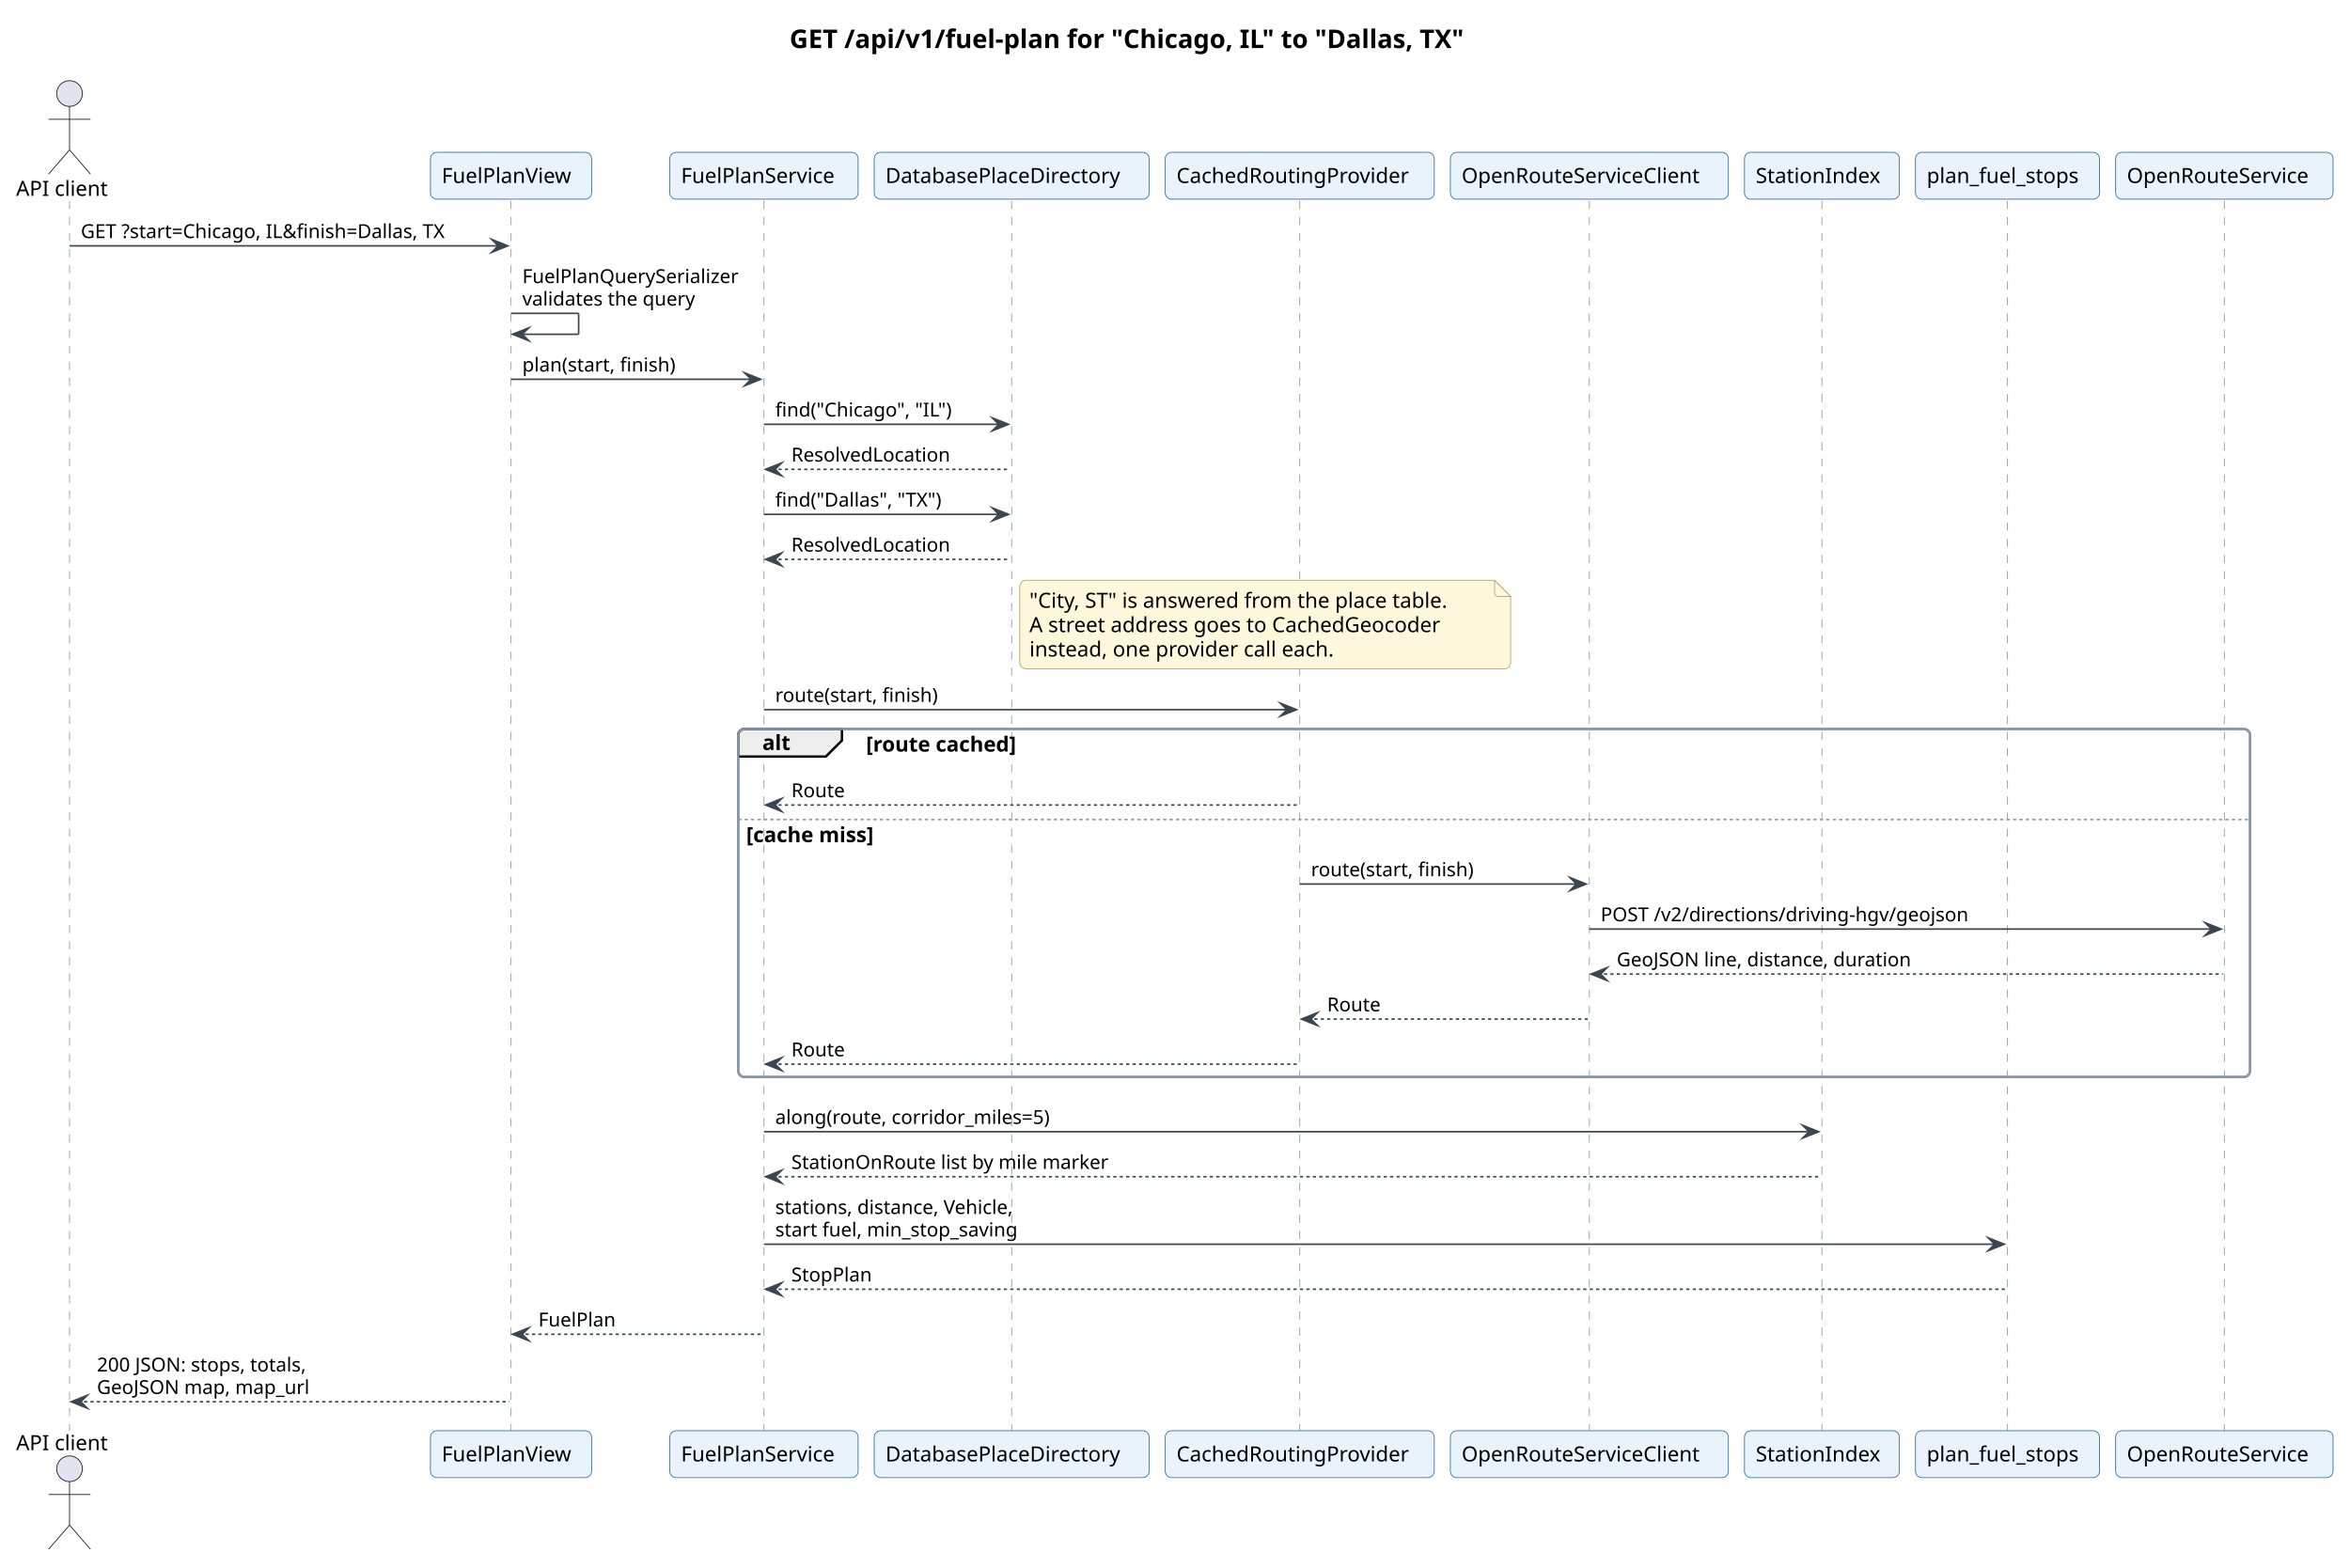
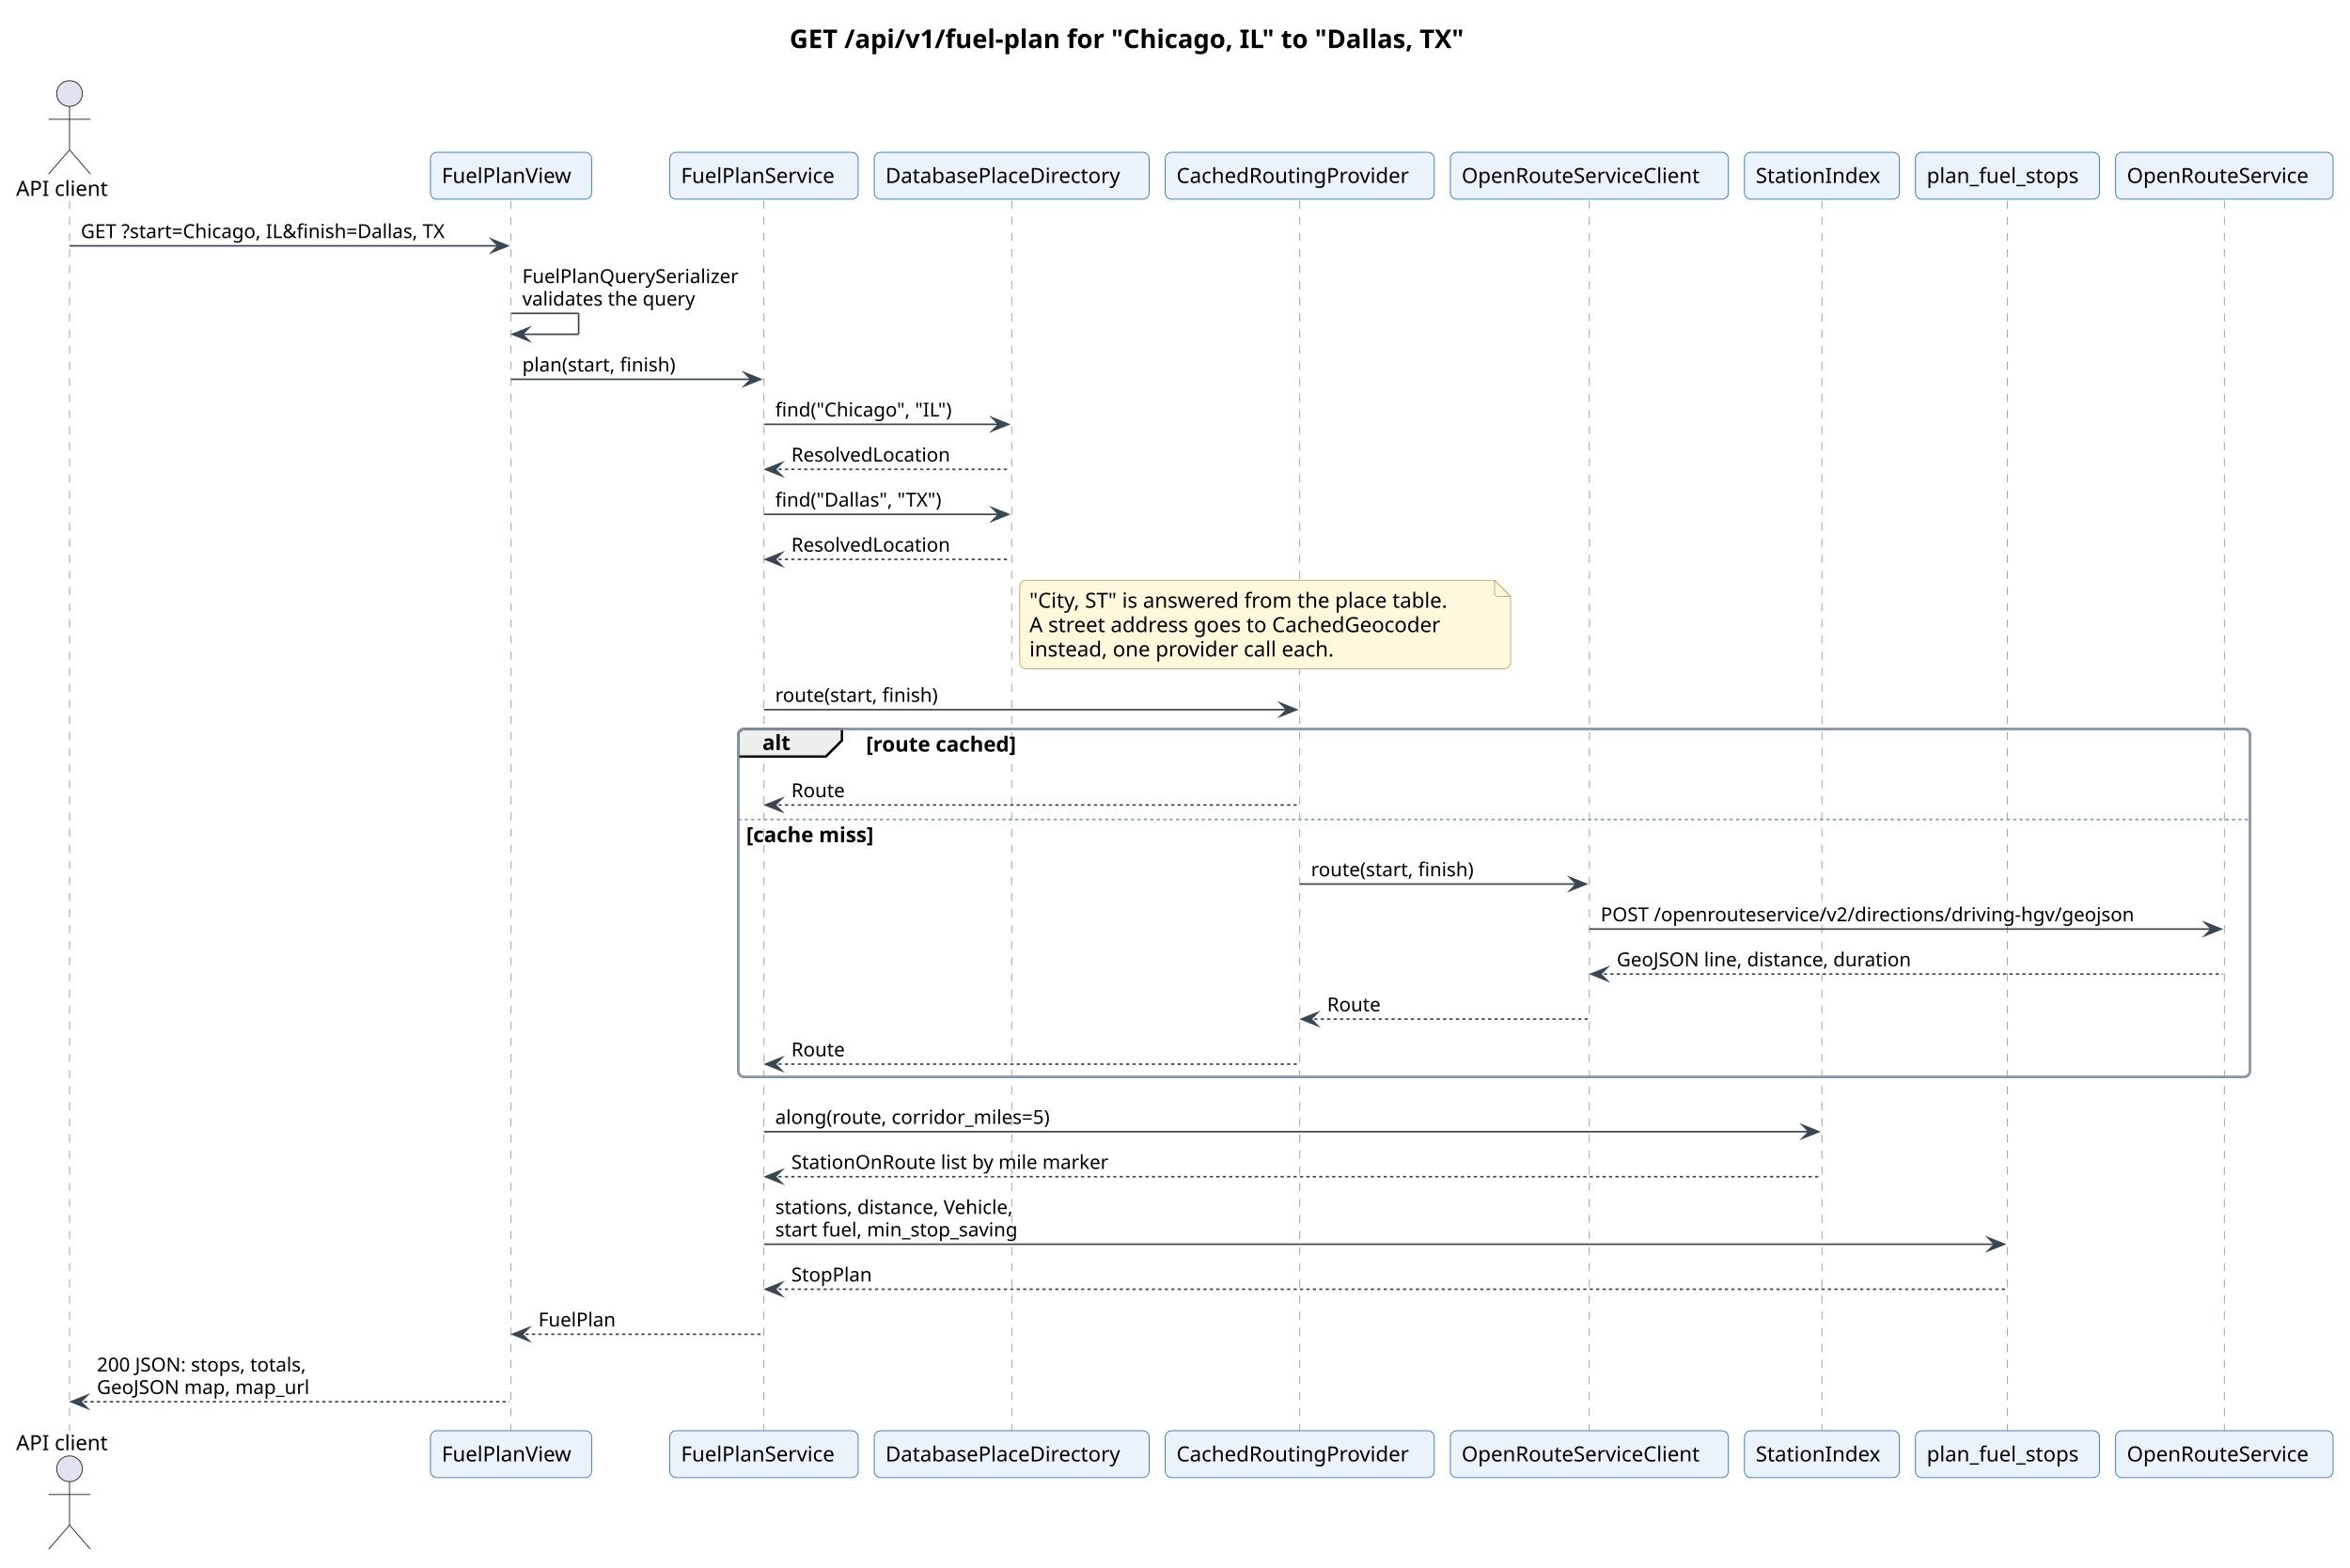
<svg xmlns="http://www.w3.org/2000/svg" version="1.1" data-diagram-type="SEQUENCE" style="width:1460px;height:974px;background:#FFFFFF;" width="1460px" height="974px" viewBox="0 0 1460 974" zoomAndPan="magnify" preserveAspectRatio="none" contentStyleType="text/css">
  <defs />
  <g font-family="sans-serif" lengthAdjust="spacing">
    <g class="title" data-source-line="2">
      <text x="490.56" y="29.852" fill="#000" font-size="16" textLength="477.344" font-weight="700">GET /api/v1/fuel-plan for "Chicago, IL" to "Dallas, TX"</text>
    </g>
    <rect x="458.624" y="452.875" width="939.296" height="216.211" fill="none" style="stroke:#8A97A5;stroke-width:1.5;" rx="4" ry="4" />
    <g class="participant-lifeline" data-qualified-name="client" data-entity-uid="part1" id="part1-lifeline" data-source-line="4">
      <g>
        <rect x="39.702" y="124.758" width="8" height="764.078" fill="#000" fill-opacity="0" />
        <line x1="43.202" y1="124.758" x2="43.202" y2="888.836" style="stroke:#8A97A5;stroke-width:0.5;stroke-dasharray:5,5;" />
      </g>
    </g>
    <g class="participant-lifeline" data-qualified-name="view" data-entity-uid="part2" id="part2-lifeline" data-source-line="5">
      <g>
        <rect x="313.997" y="124.758" width="8" height="764.078" fill="#000" fill-opacity="0" />
        <line x1="317.497" y1="124.758" x2="317.497" y2="888.836" style="stroke:#8A97A5;stroke-width:0.5;stroke-dasharray:5,5;" />
      </g>
    </g>
    <g class="participant-lifeline" data-qualified-name="service" data-entity-uid="part3" id="part3-lifeline" data-source-line="6">
      <g>
        <rect x="471.124" y="124.758" width="8" height="764.078" fill="#000" fill-opacity="0" />
        <line x1="474.624" y1="124.758" x2="474.624" y2="888.836" style="stroke:#8A97A5;stroke-width:0.5;stroke-dasharray:5,5;" />
      </g>
    </g>
    <g class="participant-lifeline" data-qualified-name="places" data-entity-uid="part4" id="part4-lifeline" data-source-line="7">
      <g>
        <rect x="625.035" y="124.758" width="8" height="764.078" fill="#000" fill-opacity="0" />
        <line x1="628.535" y1="124.758" x2="628.535" y2="888.836" style="stroke:#8A97A5;stroke-width:0.5;stroke-dasharray:5,5;" />
      </g>
    </g>
    <g class="participant-lifeline" data-qualified-name="routing" data-entity-uid="part5" id="part5-lifeline" data-source-line="8">
      <g>
        <rect x="804.004" y="124.758" width="8" height="764.078" fill="#000" fill-opacity="0" />
        <line x1="807.504" y1="124.758" x2="807.504" y2="888.836" style="stroke:#8A97A5;stroke-width:0.5;stroke-dasharray:5,5;" />
      </g>
    </g>
    <g class="participant-lifeline" data-qualified-name="ors_client" data-entity-uid="part6" id="part6-lifeline" data-source-line="9">
      <g>
        <rect x="983.937" y="124.758" width="8" height="764.078" fill="#000" fill-opacity="0" />
        <line x1="987.437" y1="124.758" x2="987.437" y2="888.836" style="stroke:#8A97A5;stroke-width:0.5;stroke-dasharray:5,5;" />
      </g>
    </g>
    <g class="participant-lifeline" data-qualified-name="index" data-entity-uid="part7" id="part7-lifeline" data-source-line="10">
      <g>
        <rect x="1128.416" y="124.758" width="8" height="764.078" fill="#000" fill-opacity="0" />
        <line x1="1131.916" y1="124.758" x2="1131.916" y2="888.836" style="stroke:#8A97A5;stroke-width:0.5;stroke-dasharray:5,5;" />
      </g>
    </g>
    <g class="participant-lifeline" data-qualified-name="planner" data-entity-uid="part8" id="part8-lifeline" data-source-line="11">
      <g>
        <rect x="1243.704" y="124.758" width="8" height="764.078" fill="#000" fill-opacity="0" />
        <line x1="1247.204" y1="124.758" x2="1247.204" y2="888.836" style="stroke:#8A97A5;stroke-width:0.5;stroke-dasharray:5,5;" />
      </g>
    </g>
    <g class="participant-lifeline" data-qualified-name="ors" data-entity-uid="part9" id="part9-lifeline" data-source-line="12">
      <g>
        <rect x="1378.42" y="124.758" width="8" height="764.078" fill="#000" fill-opacity="0" />
        <line x1="1381.92" y1="124.758" x2="1381.92" y2="888.836" style="stroke:#8A97A5;stroke-width:0.5;stroke-dasharray:5,5;" />
      </g>
    </g>
    <g class="participant participant-head" data-qualified-name="client" data-entity-uid="part1" id="part1-head" data-source-line="4">
      <text x="10" y="121.692" fill="#000" font-size="13" textLength="60.404">API client</text>
      <ellipse cx="43.202" cy="58.125" rx="8" ry="8" fill="#E2E2F0" style="stroke:#181818;stroke-width:0.5;" />
      <path d="M43.202,66.125 L43.202,93.125 M30.202,74.125 L56.202,74.125 M43.202,93.125 L30.202,108.125 M43.202,93.125 L56.202,108.125" style="stroke:#181818;stroke-width:0.5;" fill="none" />
    </g>
    <g class="participant participant-head" data-qualified-name="view" data-entity-uid="part2" id="part2-head" data-source-line="5">
      <rect x="267.438" y="94.625" width="100.119" height="29.133" fill="#EAF2FB" style="stroke:#2F6FAD;stroke-width:0.5;" rx="4" ry="4" />
      <text x="274.438" y="113.692" fill="#000" font-size="13" textLength="86.119">FuelPlanView</text>
    </g>
    <g class="participant participant-head" data-qualified-name="service" data-entity-uid="part3" id="part3-head" data-source-line="6">
      <rect x="416.11" y="94.625" width="117.029" height="29.133" fill="#EAF2FB" style="stroke:#2F6FAD;stroke-width:0.5;" rx="4" ry="4" />
      <text x="423.11" y="113.692" fill="#000" font-size="13" textLength="103.029">FuelPlanService</text>
    </g>
    <g class="participant participant-head" data-qualified-name="places" data-entity-uid="part4" id="part4-head" data-source-line="7">
      <rect x="543.138" y="94.625" width="170.793" height="29.133" fill="#EAF2FB" style="stroke:#2F6FAD;stroke-width:0.5;" rx="4" ry="4" />
      <text x="550.138" y="113.692" fill="#000" font-size="13" textLength="156.793">DatabasePlaceDirectory</text>
    </g>
    <g class="participant participant-head" data-qualified-name="routing" data-entity-uid="part5" id="part5-head" data-source-line="8">
      <rect x="723.932" y="94.625" width="167.144" height="29.133" fill="#EAF2FB" style="stroke:#2F6FAD;stroke-width:0.5;" rx="4" ry="4" />
      <text x="730.932" y="113.692" fill="#000" font-size="13" textLength="153.144">CachedRoutingProvider</text>
    </g>
    <g class="participant participant-head" data-qualified-name="ors_client" data-entity-uid="part6" id="part6-head" data-source-line="9">
      <rect x="901.075" y="94.625" width="172.723" height="29.133" fill="#EAF2FB" style="stroke:#2F6FAD;stroke-width:0.5;" rx="4" ry="4" />
      <text x="908.075" y="113.692" fill="#000" font-size="13" textLength="158.723">OpenRouteServiceClient</text>
    </g>
    <g class="participant participant-head" data-qualified-name="index" data-entity-uid="part7" id="part7-head" data-source-line="10">
      <rect x="1083.799" y="94.625" width="96.234" height="29.133" fill="#EAF2FB" style="stroke:#2F6FAD;stroke-width:0.5;" rx="4" ry="4" />
      <text x="1090.799" y="113.692" fill="#000" font-size="13" textLength="82.234">StationIndex</text>
    </g>
    <g class="participant participant-head" data-qualified-name="planner" data-entity-uid="part8" id="part8-head" data-source-line="11">
      <rect x="1190.032" y="94.625" width="114.344" height="29.133" fill="#EAF2FB" style="stroke:#2F6FAD;stroke-width:0.5;" rx="4" ry="4" />
      <text x="1197.032" y="113.692" fill="#000" font-size="13" textLength="100.344">plan_fuel_stops</text>
    </g>
    <g class="participant participant-head" data-qualified-name="ors" data-entity-uid="part9" id="part9-head" data-source-line="12">
      <rect x="1314.376" y="94.625" width="135.088" height="29.133" fill="#EAF2FB" style="stroke:#2F6FAD;stroke-width:0.5;" rx="4" ry="4" />
      <text x="1321.376" y="113.692" fill="#000" font-size="13" textLength="121.088">OpenRouteService</text>
    </g>
    <g class="participant participant-tail" data-qualified-name="client" data-entity-uid="part1" id="part1-tail" data-source-line="4">
      <text x="10" y="900.903" fill="#000" font-size="13" textLength="60.404">API client</text>
      <ellipse cx="43.202" cy="912.469" rx="8" ry="8" fill="#E2E2F0" style="stroke:#181818;stroke-width:0.5;" />
      <path d="M43.202,920.469 L43.202,947.469 M30.202,928.469 L56.202,928.469 M43.202,947.469 L30.202,962.469 M43.202,947.469 L56.202,962.469" style="stroke:#181818;stroke-width:0.5;" fill="none" />
    </g>
    <g class="participant participant-tail" data-qualified-name="view" data-entity-uid="part2" id="part2-tail" data-source-line="5">
      <rect x="267.438" y="888.836" width="100.119" height="29.133" fill="#EAF2FB" style="stroke:#2F6FAD;stroke-width:0.5;" rx="4" ry="4" />
      <text x="274.438" y="907.903" fill="#000" font-size="13" textLength="86.119">FuelPlanView</text>
    </g>
    <g class="participant participant-tail" data-qualified-name="service" data-entity-uid="part3" id="part3-tail" data-source-line="6">
      <rect x="416.11" y="888.836" width="117.029" height="29.133" fill="#EAF2FB" style="stroke:#2F6FAD;stroke-width:0.5;" rx="4" ry="4" />
      <text x="423.11" y="907.903" fill="#000" font-size="13" textLength="103.029">FuelPlanService</text>
    </g>
    <g class="participant participant-tail" data-qualified-name="places" data-entity-uid="part4" id="part4-tail" data-source-line="7">
      <rect x="543.138" y="888.836" width="170.793" height="29.133" fill="#EAF2FB" style="stroke:#2F6FAD;stroke-width:0.5;" rx="4" ry="4" />
      <text x="550.138" y="907.903" fill="#000" font-size="13" textLength="156.793">DatabasePlaceDirectory</text>
    </g>
    <g class="participant participant-tail" data-qualified-name="routing" data-entity-uid="part5" id="part5-tail" data-source-line="8">
      <rect x="723.932" y="888.836" width="167.144" height="29.133" fill="#EAF2FB" style="stroke:#2F6FAD;stroke-width:0.5;" rx="4" ry="4" />
      <text x="730.932" y="907.903" fill="#000" font-size="13" textLength="153.144">CachedRoutingProvider</text>
    </g>
    <g class="participant participant-tail" data-qualified-name="ors_client" data-entity-uid="part6" id="part6-tail" data-source-line="9">
      <rect x="901.075" y="888.836" width="172.723" height="29.133" fill="#EAF2FB" style="stroke:#2F6FAD;stroke-width:0.5;" rx="4" ry="4" />
      <text x="908.075" y="907.903" fill="#000" font-size="13" textLength="158.723">OpenRouteServiceClient</text>
    </g>
    <g class="participant participant-tail" data-qualified-name="index" data-entity-uid="part7" id="part7-tail" data-source-line="10">
      <rect x="1083.799" y="888.836" width="96.234" height="29.133" fill="#EAF2FB" style="stroke:#2F6FAD;stroke-width:0.5;" rx="4" ry="4" />
      <text x="1090.799" y="907.903" fill="#000" font-size="13" textLength="82.234">StationIndex</text>
    </g>
    <g class="participant participant-tail" data-qualified-name="planner" data-entity-uid="part8" id="part8-tail" data-source-line="11">
      <rect x="1190.032" y="888.836" width="114.344" height="29.133" fill="#EAF2FB" style="stroke:#2F6FAD;stroke-width:0.5;" rx="4" ry="4" />
      <text x="1197.032" y="907.903" fill="#000" font-size="13" textLength="100.344">plan_fuel_stops</text>
    </g>
    <g class="participant participant-tail" data-qualified-name="ors" data-entity-uid="part9" id="part9-tail" data-source-line="12">
      <rect x="1314.376" y="888.836" width="135.088" height="29.133" fill="#EAF2FB" style="stroke:#2F6FAD;stroke-width:0.5;" rx="4" ry="4" />
      <text x="1321.376" y="907.903" fill="#000" font-size="13" textLength="121.088">OpenRouteService</text>
    </g>
    <g class="message" data-entity-1="part1" data-entity-2="part2" id="msg1" data-source-line="14">
      <polygon points="305.497,148.727,315.497,152.727,305.497,156.727,309.497,152.727" fill="#3A4651" style="stroke:#3A4651;stroke-width:1;stroke-linejoin:miter;stroke-miterlimit:10;" />
      <line x1="43.202" y1="152.727" x2="311.497" y2="152.727" style="stroke:#3A4651;stroke-width:1;" />
      <text x="50.202" y="147.896" fill="#000" font-size="12" textLength="250.295">GET ?start=Chicago, IL&amp;finish=Dallas, TX</text>
    </g>
    <g class="message" data-entity-1="part2" data-entity-2="part2" id="msg2" data-source-line="15">
      <line x1="317.497" y1="194.664" x2="359.497" y2="194.664" style="stroke:#3A4651;stroke-width:1;" />
      <line x1="359.497" y1="194.664" x2="359.497" y2="207.664" style="stroke:#3A4651;stroke-width:1;" />
      <line x1="318.497" y1="207.664" x2="359.497" y2="207.664" style="stroke:#3A4651;stroke-width:1;" />
      <polygon points="328.497,203.664,318.497,207.664,328.497,211.664,324.497,207.664" fill="#3A4651" style="stroke:#3A4651;stroke-width:1;stroke-linejoin:miter;stroke-miterlimit:10;" />
      <text x="324.497" y="175.865" fill="#000" font-size="12" textLength="143.127">FuelPlanQuerySerializer</text>
      <text x="324.497" y="189.834" fill="#000" font-size="12" textLength="116.396">validates the query</text>
    </g>
    <g class="message" data-entity-1="part2" data-entity-2="part3" id="msg3" data-source-line="16">
      <polygon points="462.624,231.633,472.624,235.633,462.624,239.633,466.624,235.633" fill="#3A4651" style="stroke:#3A4651;stroke-width:1;stroke-linejoin:miter;stroke-miterlimit:10;" />
      <line x1="317.497" y1="235.633" x2="468.624" y2="235.633" style="stroke:#3A4651;stroke-width:1;" />
      <text x="324.497" y="230.803" fill="#000" font-size="12" textLength="103.207">plan(start, finish)</text>
    </g>
    <g class="message" data-entity-1="part3" data-entity-2="part4" id="msg4" data-source-line="17">
      <polygon points="616.535,259.602,626.535,263.602,616.535,267.602,620.535,263.602" fill="#3A4651" style="stroke:#3A4651;stroke-width:1;stroke-linejoin:miter;stroke-miterlimit:10;" />
      <line x1="474.624" y1="263.602" x2="622.535" y2="263.602" style="stroke:#3A4651;stroke-width:1;" />
      <text x="481.624" y="258.771" fill="#000" font-size="12" textLength="120.305">find("Chicago", "IL")</text>
    </g>
    <g class="message" data-entity-1="part4" data-entity-2="part3" id="msg5" data-source-line="18">
      <polygon points="485.624,287.57,475.624,291.57,485.624,295.57,481.624,291.57" fill="#3A4651" style="stroke:#3A4651;stroke-width:1;stroke-linejoin:miter;stroke-miterlimit:10;" />
      <line x1="479.624" y1="291.57" x2="627.535" y2="291.57" style="stroke:#3A4651;stroke-width:1;stroke-dasharray:2,2;" />
      <text x="491.624" y="286.74" fill="#000" font-size="12" textLength="105.715">ResolvedLocation</text>
    </g>
    <g class="message" data-entity-1="part3" data-entity-2="part4" id="msg6" data-source-line="19">
      <polygon points="616.535,315.539,626.535,319.539,616.535,323.539,620.535,319.539" fill="#3A4651" style="stroke:#3A4651;stroke-width:1;stroke-linejoin:miter;stroke-miterlimit:10;" />
      <line x1="474.624" y1="319.539" x2="622.535" y2="319.539" style="stroke:#3A4651;stroke-width:1;" />
      <text x="481.624" y="314.709" fill="#000" font-size="12" textLength="114.27">find("Dallas", "TX")</text>
    </g>
    <g class="message" data-entity-1="part4" data-entity-2="part3" id="msg7" data-source-line="20">
      <polygon points="485.624,343.508,475.624,347.508,485.624,351.508,481.624,347.508" fill="#3A4651" style="stroke:#3A4651;stroke-width:1;stroke-linejoin:miter;stroke-miterlimit:10;" />
      <line x1="479.624" y1="347.508" x2="627.535" y2="347.508" style="stroke:#3A4651;stroke-width:1;stroke-dasharray:2,2;" />
      <text x="491.624" y="342.678" fill="#000" font-size="12" textLength="105.715">ResolvedLocation</text>
    </g>
    <path d="M633.535,364.508 L633.535,411.508 A4,4 0 0 0 637.535,415.508 L934.535,415.508 A4,4 0 0 0 938.535,411.508 L938.535,370.508 L928.535,360.508 L637.535,360.508 A4,4 0 0 0 633.535,364.508" style="stroke:#B8A26A;stroke-width:0.5;" fill="#FFF8DC" />
    <path d="M928.535,360.508 L928.535,368.508 A2,2 0 0 0 930.535,370.508 L938.535,370.508 L928.535,360.508" style="stroke:#B8A26A;stroke-width:0.5;" fill="#FFF8DC" />
    <text x="639.535" y="377.575" fill="#000" font-size="13" textLength="284.185">"City, ST" is answered from the place table.</text>
    <text x="639.535" y="392.708" fill="#000" font-size="13" textLength="274.65">A street address goes to CachedGeocoder</text>
    <text x="639.535" y="407.84" fill="#000" font-size="13" textLength="205.061">instead, one provider call each.</text>
    <g class="message" data-entity-1="part3" data-entity-2="part5" id="msg8" data-source-line="26">
      <polygon points="795.504,436.875,805.504,440.875,795.504,444.875,799.504,440.875" fill="#3A4651" style="stroke:#3A4651;stroke-width:1;stroke-linejoin:miter;stroke-miterlimit:10;" />
      <line x1="474.624" y1="440.875" x2="801.504" y2="440.875" style="stroke:#3A4651;stroke-width:1;" />
      <text x="481.624" y="436.045" fill="#000" font-size="12" textLength="109.266">route(start, finish)</text>
    </g>
    <path d="M462.624,452.875 L523.067,452.875 L523.067,460.008 L513.067,470.008 L458.624,470.008 L458.624,456.875 A4,4 0 0 1 462.624,452.875" style="stroke:#000;stroke-width:1.5;" fill="#EEE" />
    <rect x="458.624" y="452.875" width="939.296" height="216.211" fill="none" style="stroke:#8A97A5;stroke-width:1.5;" rx="4" ry="4" />
    <text x="473.624" y="465.942" fill="#000" font-size="13" textLength="19.443" font-weight="700">alt</text>
    <text x="538.067" y="466.942" fill="#000" font-size="13" textLength="107.599" font-weight="700">[route cached]</text>
    <g class="message" data-entity-1="part5" data-entity-2="part3" id="msg9" data-source-line="28">
      <polygon points="485.624,496.109,475.624,500.109,485.624,504.109,481.624,500.109" fill="#3A4651" style="stroke:#3A4651;stroke-width:1;stroke-linejoin:miter;stroke-miterlimit:10;" />
      <line x1="479.624" y1="500.109" x2="806.504" y2="500.109" style="stroke:#3A4651;stroke-width:1;stroke-dasharray:2,2;" />
      <text x="491.624" y="495.279" fill="#000" font-size="12" textLength="35.373">Route</text>
    </g>
    <line x1="458.624" y1="509.109" x2="1397.92" y2="509.109" style="stroke:#8A97A5;stroke-width:1;stroke-dasharray:2,2;" />
    <text x="463.624" y="523.176" fill="#000" font-size="13" textLength="92.143" font-weight="700">[cache miss]</text>
    <g class="message" data-entity-1="part5" data-entity-2="part6" id="msg10" data-source-line="30">
      <polygon points="975.437,545.211,985.437,549.211,975.437,553.211,979.437,549.211" fill="#3A4651" style="stroke:#3A4651;stroke-width:1;stroke-linejoin:miter;stroke-miterlimit:10;" />
      <line x1="807.504" y1="549.211" x2="981.437" y2="549.211" style="stroke:#3A4651;stroke-width:1;" />
      <text x="814.504" y="544.381" fill="#000" font-size="12" textLength="109.266">route(start, finish)</text>
    </g>
    <g class="message" data-entity-1="part6" data-entity-2="part9" id="msg11" data-source-line="31">
      <polygon points="1369.92,573.18,1379.92,577.18,1369.92,581.18,1373.92,577.18" fill="#3A4651" style="stroke:#3A4651;stroke-width:1;stroke-linejoin:miter;stroke-miterlimit:10;" />
      <line x1="987.437" y1="577.18" x2="1375.92" y2="577.18" style="stroke:#3A4651;stroke-width:1;" />
-       <text x="994.437" y="572.35" fill="#000" font-size="12" textLength="240.527">POST /v2/directions/driving-hgv/geojson</text>
+       <text x="994.437" y="572.35" fill="#000" font-size="12" textLength="349.471">POST /openrouteservice/v2/directions/driving-hgv/geojson</text>
    </g>
    <g class="message" data-entity-1="part9" data-entity-2="part6" id="msg12" data-source-line="32">
      <polygon points="998.437,601.148,988.437,605.148,998.437,609.148,994.437,605.148" fill="#3A4651" style="stroke:#3A4651;stroke-width:1;stroke-linejoin:miter;stroke-miterlimit:10;" />
      <line x1="992.437" y1="605.148" x2="1380.92" y2="605.148" style="stroke:#3A4651;stroke-width:1;stroke-dasharray:2,2;" />
      <text x="1004.437" y="600.318" fill="#000" font-size="12" textLength="195.674">GeoJSON line, distance, duration</text>
    </g>
    <g class="message" data-entity-1="part6" data-entity-2="part5" id="msg13" data-source-line="33">
      <polygon points="818.504,629.117,808.504,633.117,818.504,637.117,814.504,633.117" fill="#3A4651" style="stroke:#3A4651;stroke-width:1;stroke-linejoin:miter;stroke-miterlimit:10;" />
      <line x1="812.504" y1="633.117" x2="986.437" y2="633.117" style="stroke:#3A4651;stroke-width:1;stroke-dasharray:2,2;" />
      <text x="824.504" y="628.287" fill="#000" font-size="12" textLength="35.373">Route</text>
    </g>
    <g class="message" data-entity-1="part5" data-entity-2="part3" id="msg14" data-source-line="34">
      <polygon points="485.624,657.086,475.624,661.086,485.624,665.086,481.624,661.086" fill="#3A4651" style="stroke:#3A4651;stroke-width:1;stroke-linejoin:miter;stroke-miterlimit:10;" />
      <line x1="479.624" y1="661.086" x2="806.504" y2="661.086" style="stroke:#3A4651;stroke-width:1;stroke-dasharray:2,2;" />
      <text x="491.624" y="656.256" fill="#000" font-size="12" textLength="35.373">Route</text>
    </g>
    <g class="message" data-entity-1="part3" data-entity-2="part7" id="msg15" data-source-line="36">
      <polygon points="1119.916,699.055,1129.916,703.055,1119.916,707.055,1123.916,703.055" fill="#3A4651" style="stroke:#3A4651;stroke-width:1;stroke-linejoin:miter;stroke-miterlimit:10;" />
      <line x1="474.624" y1="703.055" x2="1125.916" y2="703.055" style="stroke:#3A4651;stroke-width:1;" />
      <text x="481.624" y="698.225" fill="#000" font-size="12" textLength="184.928">along(route, corridor_miles=5)</text>
    </g>
    <g class="message" data-entity-1="part7" data-entity-2="part3" id="msg16" data-source-line="37">
      <polygon points="485.624,727.023,475.624,731.023,485.624,735.023,481.624,731.023" fill="#3A4651" style="stroke:#3A4651;stroke-width:1;stroke-linejoin:miter;stroke-miterlimit:10;" />
      <line x1="479.624" y1="731.023" x2="1130.916" y2="731.023" style="stroke:#3A4651;stroke-width:1;stroke-dasharray:2,2;" />
      <text x="491.624" y="726.193" fill="#000" font-size="12" textLength="211.67">StationOnRoute list by mile marker</text>
    </g>
    <g class="message" data-entity-1="part3" data-entity-2="part8" id="msg17" data-source-line="38">
      <polygon points="1235.204,768.961,1245.204,772.961,1235.204,776.961,1239.204,772.961" fill="#3A4651" style="stroke:#3A4651;stroke-width:1;stroke-linejoin:miter;stroke-miterlimit:10;" />
      <line x1="474.624" y1="772.961" x2="1241.204" y2="772.961" style="stroke:#3A4651;stroke-width:1;" />
      <text x="481.624" y="754.162" fill="#000" font-size="12" textLength="161.314">stations, distance, Vehicle,</text>
      <text x="481.624" y="768.131" fill="#000" font-size="12" textLength="161.748">start fuel, min_stop_saving</text>
    </g>
    <g class="message" data-entity-1="part8" data-entity-2="part3" id="msg18" data-source-line="39">
      <polygon points="485.624,796.93,475.624,800.93,485.624,804.93,481.624,800.93" fill="#3A4651" style="stroke:#3A4651;stroke-width:1;stroke-linejoin:miter;stroke-miterlimit:10;" />
      <line x1="479.624" y1="800.93" x2="1246.204" y2="800.93" style="stroke:#3A4651;stroke-width:1;stroke-dasharray:2,2;" />
      <text x="491.624" y="796.1" fill="#000" font-size="12" textLength="52.811">StopPlan</text>
    </g>
    <g class="message" data-entity-1="part3" data-entity-2="part2" id="msg19" data-source-line="40">
      <polygon points="328.497,824.898,318.497,828.898,328.497,832.898,324.497,828.898" fill="#3A4651" style="stroke:#3A4651;stroke-width:1;stroke-linejoin:miter;stroke-miterlimit:10;" />
      <line x1="322.497" y1="828.898" x2="473.624" y2="828.898" style="stroke:#3A4651;stroke-width:1;stroke-dasharray:2,2;" />
      <text x="334.497" y="824.068" fill="#000" font-size="12" textLength="50.754">FuelPlan</text>
    </g>
    <g class="message" data-entity-1="part2" data-entity-2="part1" id="msg20" data-source-line="41">
      <polygon points="54.202,866.836,44.202,870.836,54.202,874.836,50.202,870.836" fill="#3A4651" style="stroke:#3A4651;stroke-width:1;stroke-linejoin:miter;stroke-miterlimit:10;" />
      <line x1="48.202" y1="870.836" x2="316.497" y2="870.836" style="stroke:#3A4651;stroke-width:1;stroke-dasharray:2,2;" />
      <text x="60.202" y="852.037" fill="#000" font-size="12" textLength="141.457">200 JSON: stops, totals,</text>
      <text x="60.202" y="866.006" fill="#000" font-size="12" textLength="140.238">GeoJSON map, map_url</text>
    </g>
  </g>
</svg>
